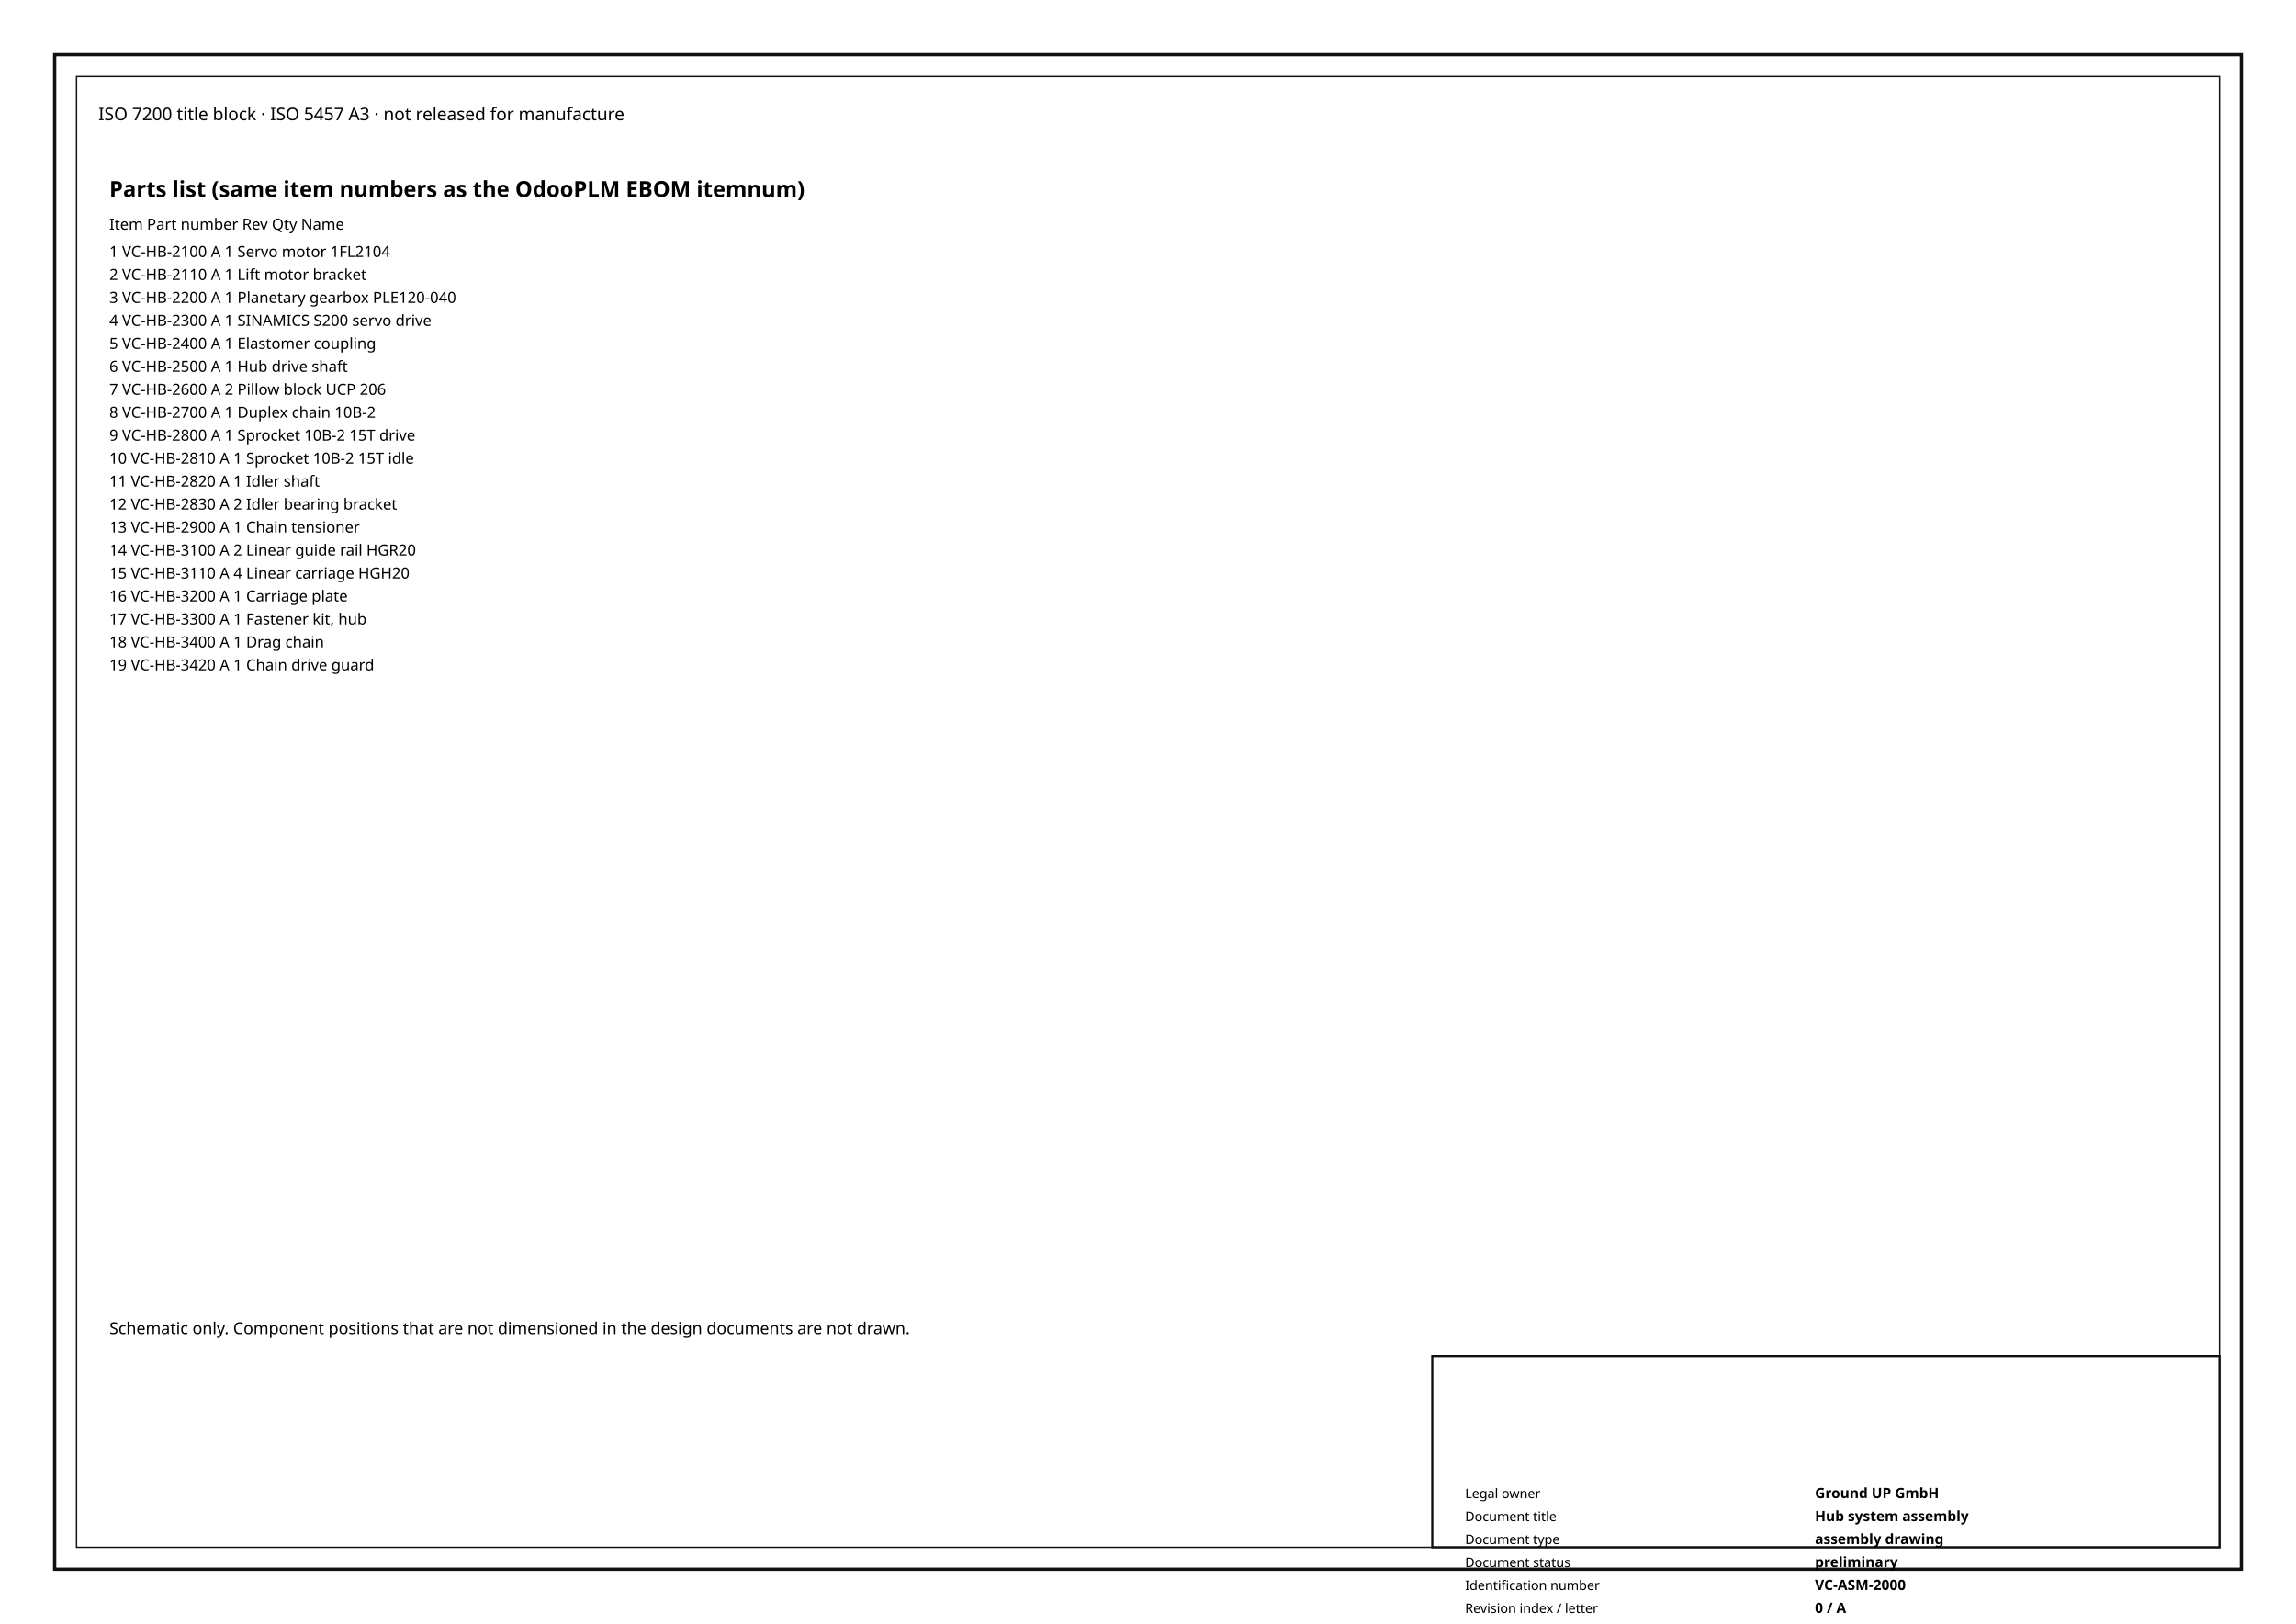
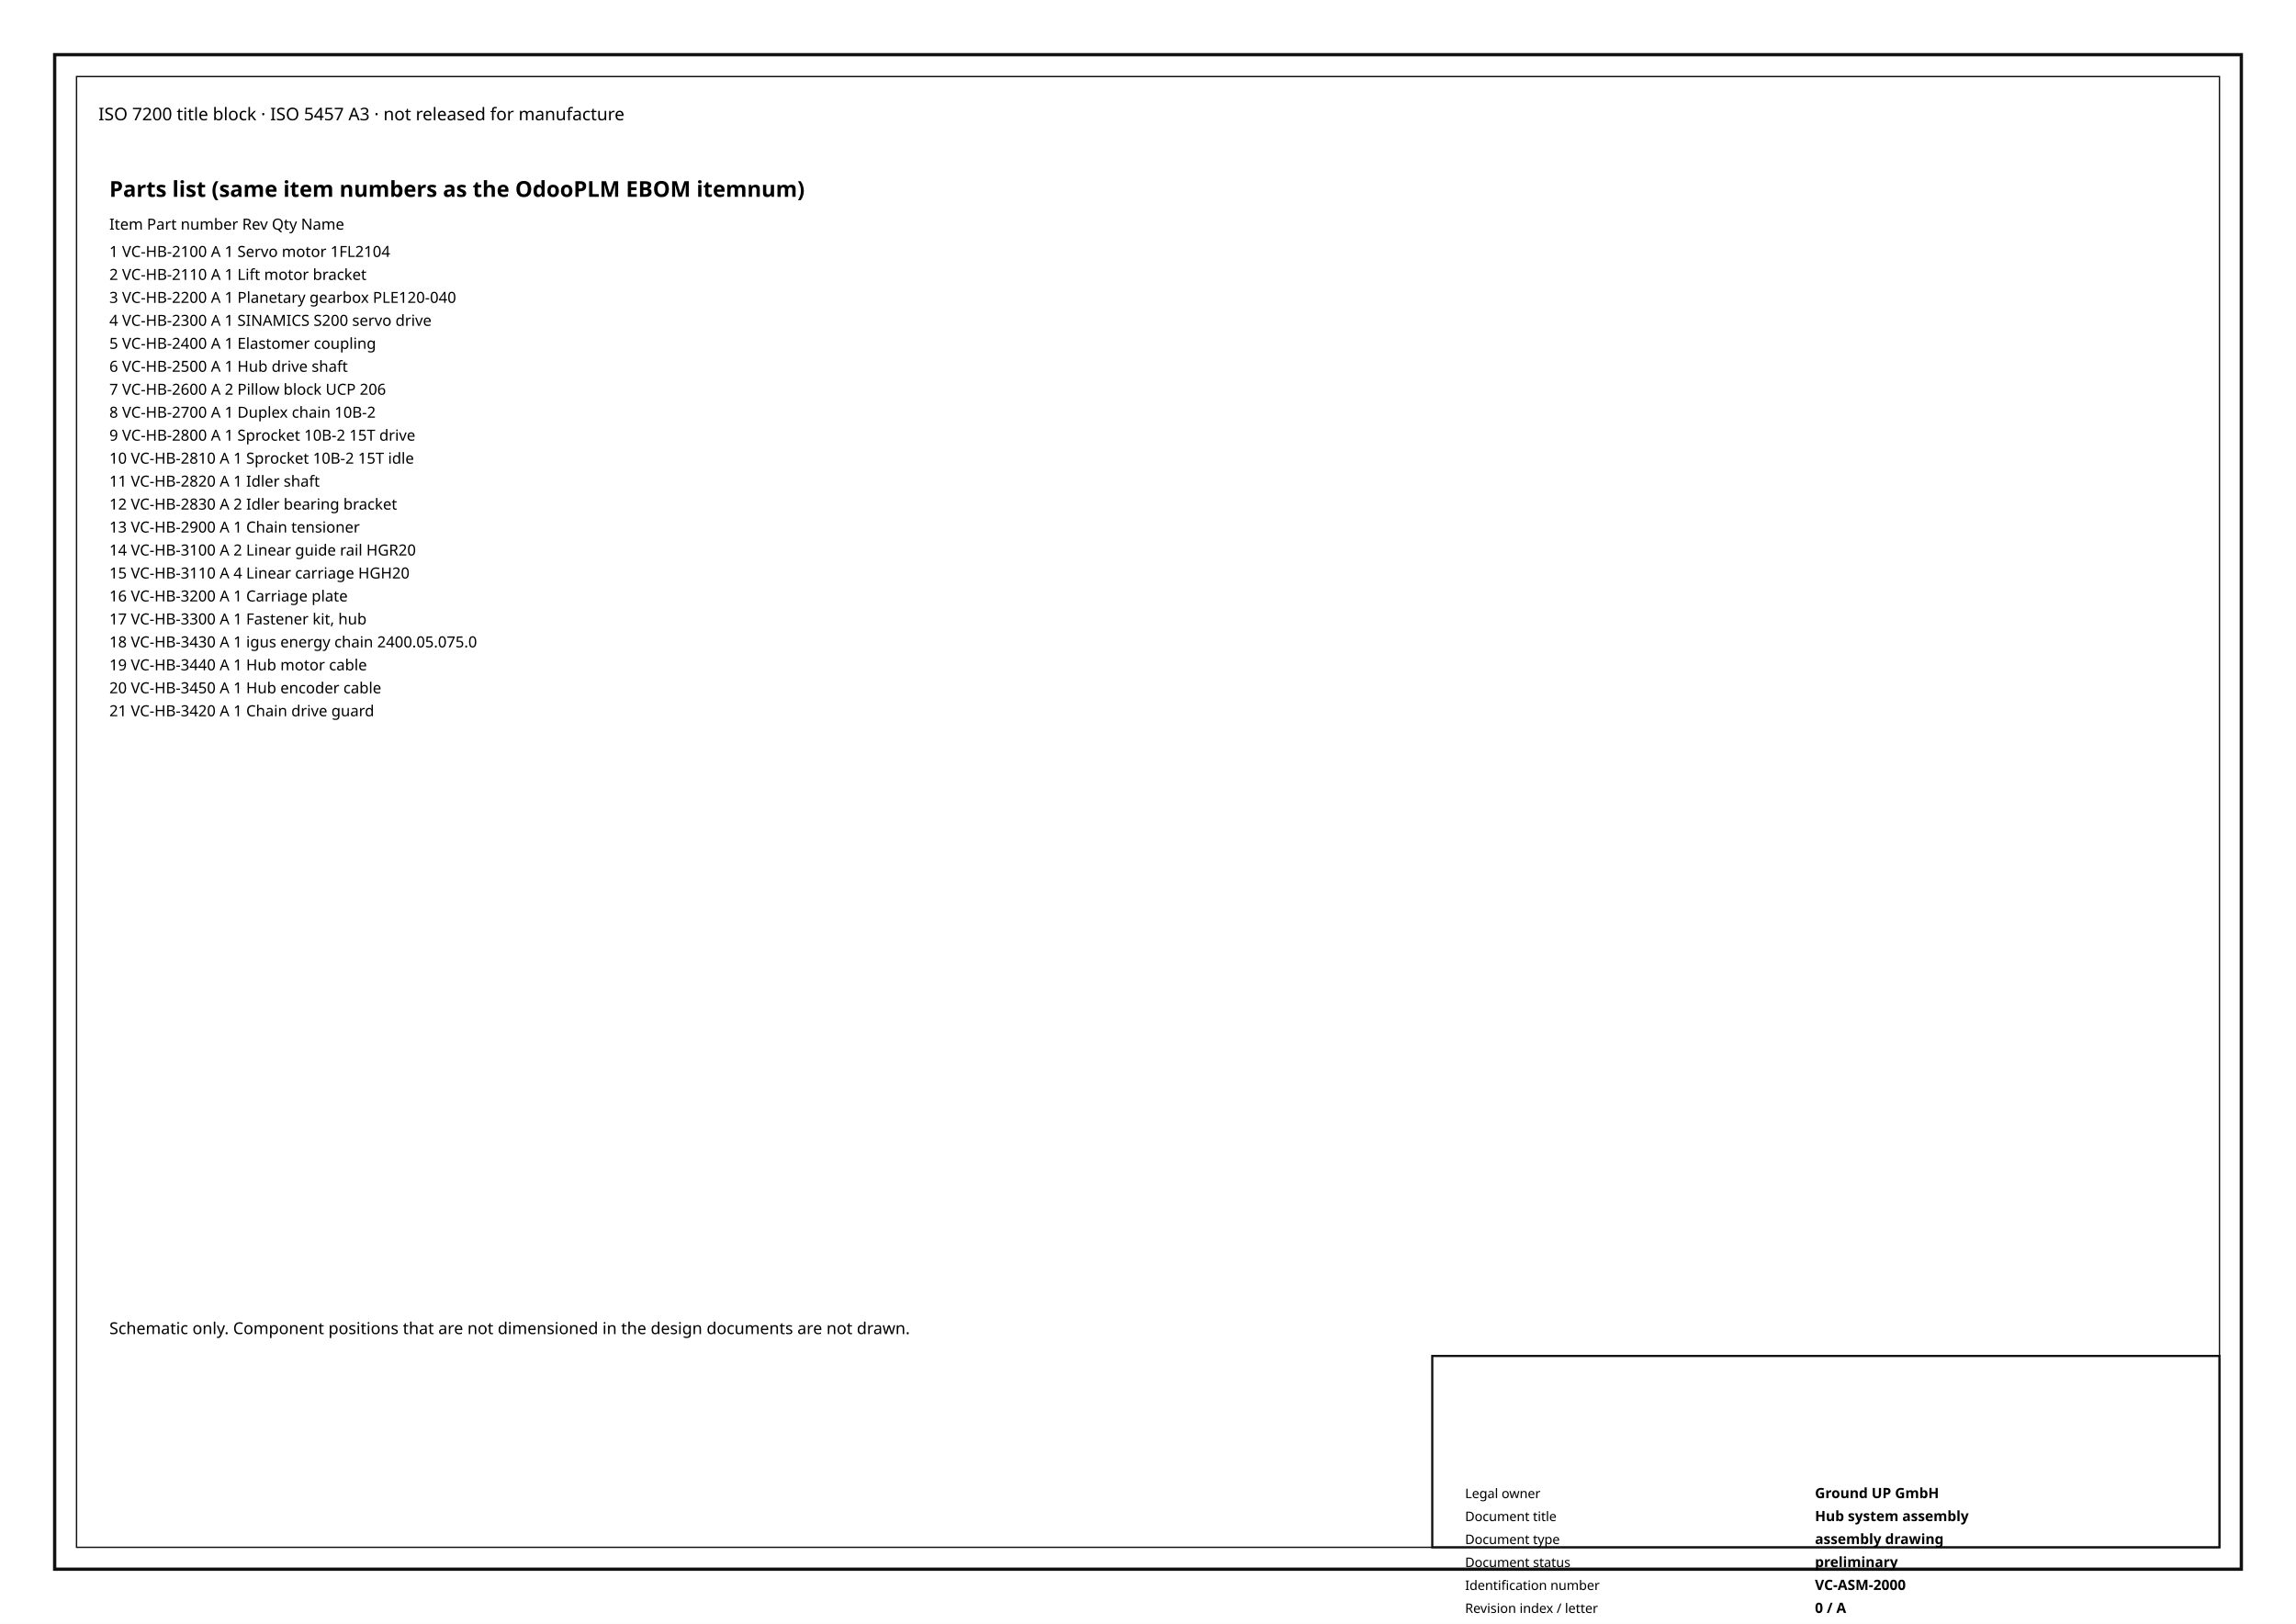
<svg xmlns="http://www.w3.org/2000/svg" width="420mm" height="297mm" viewBox="0 0 420.0 297.0">
  <rect width="100%" height="100%" fill="#fff" />
  <rect x="10" y="10" width="400" height="277" fill="none" stroke="#111" stroke-width="0.6" />
  <rect x="14" y="14" width="392" height="269" fill="none" stroke="#111" stroke-width="0.25" />
  <rect x="262" y="248" width="144" height="35" fill="none" stroke="#111" stroke-width="0.4" />
  <text x="18" y="22" font-size="3.2" font-family="sans-serif">ISO 7200 title block · ISO 5457 A3 · not released for manufacture</text>
  <text x="20" y="36" font-size="4" font-family="sans-serif" font-weight="700">Parts list (same item numbers as the OdooPLM EBOM itemnum)</text>
  <text x="20" y="42" font-size="2.8" font-family="sans-serif">Item  Part number   Rev  Qty  Name</text>
  <text x="20" y="47" font-size="2.8" font-family="sans-serif">1      VC-HB-2100     A    1    Servo motor 1FL2104</text>
  <text x="20" y="51.2" font-size="2.8" font-family="sans-serif">2      VC-HB-2110     A    1    Lift motor bracket</text>
  <text x="20" y="55.4" font-size="2.8" font-family="sans-serif">3      VC-HB-2200     A    1    Planetary gearbox PLE120-040</text>
  <text x="20" y="59.6" font-size="2.8" font-family="sans-serif">4      VC-HB-2300     A    1    SINAMICS S200 servo drive</text>
  <text x="20" y="63.8" font-size="2.8" font-family="sans-serif">5      VC-HB-2400     A    1    Elastomer coupling</text>
  <text x="20" y="68" font-size="2.8" font-family="sans-serif">6      VC-HB-2500     A    1    Hub drive shaft</text>
  <text x="20" y="72.2" font-size="2.8" font-family="sans-serif">7      VC-HB-2600     A    2    Pillow block UCP 206</text>
  <text x="20" y="76.4" font-size="2.8" font-family="sans-serif">8      VC-HB-2700     A    1    Duplex chain 10B-2</text>
  <text x="20" y="80.6" font-size="2.8" font-family="sans-serif">9      VC-HB-2800     A    1    Sprocket 10B-2 15T drive</text>
  <text x="20" y="84.8" font-size="2.8" font-family="sans-serif">10     VC-HB-2810     A    1    Sprocket 10B-2 15T idle</text>
  <text x="20" y="89" font-size="2.8" font-family="sans-serif">11     VC-HB-2820     A    1    Idler shaft</text>
  <text x="20" y="93.2" font-size="2.8" font-family="sans-serif">12     VC-HB-2830     A    2    Idler bearing bracket</text>
  <text x="20" y="97.4" font-size="2.8" font-family="sans-serif">13     VC-HB-2900     A    1    Chain tensioner</text>
  <text x="20" y="101.6" font-size="2.8" font-family="sans-serif">14     VC-HB-3100     A    2    Linear guide rail HGR20</text>
  <text x="20" y="105.8" font-size="2.8" font-family="sans-serif">15     VC-HB-3110     A    4    Linear carriage HGH20</text>
  <text x="20" y="110" font-size="2.8" font-family="sans-serif">16     VC-HB-3200     A    1    Carriage plate</text>
  <text x="20" y="114.2" font-size="2.8" font-family="sans-serif">17     VC-HB-3300     A    1    Fastener kit, hub</text>
-   <text x="20" y="118.4" font-size="2.8" font-family="sans-serif">18     VC-HB-3400     A    1    Drag chain</text>
-   <text x="20" y="122.6" font-size="2.8" font-family="sans-serif">19     VC-HB-3420     A    1    Chain drive guard</text>
+   <text x="20" y="118.4" font-size="2.8" font-family="sans-serif">18     VC-HB-3430     A    1    igus energy chain 2400.05.075.0</text>
+   <text x="20" y="122.6" font-size="2.8" font-family="sans-serif">19     VC-HB-3440     A    1    Hub motor cable</text>
+   <text x="20" y="126.8" font-size="2.8" font-family="sans-serif">20     VC-HB-3450     A    1    Hub encoder cable</text>
+   <text x="20" y="131" font-size="2.8" font-family="sans-serif">21     VC-HB-3420     A    1    Chain drive guard</text>
  <text x="20" y="244" font-size="3" font-family="sans-serif">Schematic only. Component positions that are not dimensioned in the design documents are not drawn.</text>
  <text x="268" y="274" font-size="2.4" font-family="sans-serif">Legal owner</text>
  <text x="332" y="274" font-size="2.6" font-family="sans-serif" font-weight="700">Ground UP GmbH</text>
  <text x="268" y="278.2" font-size="2.4" font-family="sans-serif">Document title</text>
  <text x="332" y="278.2" font-size="2.6" font-family="sans-serif" font-weight="700">Hub system assembly</text>
  <text x="268" y="282.4" font-size="2.4" font-family="sans-serif">Document type</text>
  <text x="332" y="282.4" font-size="2.6" font-family="sans-serif" font-weight="700">assembly drawing</text>
  <text x="268" y="286.6" font-size="2.4" font-family="sans-serif">Document status</text>
  <text x="332" y="286.6" font-size="2.6" font-family="sans-serif" font-weight="700">preliminary</text>
  <text x="268" y="290.8" font-size="2.4" font-family="sans-serif">Identification number</text>
  <text x="332" y="290.8" font-size="2.6" font-family="sans-serif" font-weight="700">VC-ASM-2000</text>
  <text x="268" y="295" font-size="2.4" font-family="sans-serif">Revision index / letter</text>
  <text x="332" y="295" font-size="2.6" font-family="sans-serif" font-weight="700">0 / A</text>
  <text x="268" y="299.2" font-size="2.4" font-family="sans-serif">Creator</text>
  <text x="332" y="299.2" font-size="2.6" font-family="sans-serif" font-weight="700">vibrocore cad export</text>
  <text x="268" y="303.4" font-size="2.4" font-family="sans-serif">Created</text>
  <text x="332" y="303.4" font-size="2.6" font-family="sans-serif" font-weight="700">2026-11-19</text>
  <text x="268" y="307.6" font-size="2.4" font-family="sans-serif">Units</text>
  <text x="332" y="307.6" font-size="2.6" font-family="sans-serif" font-weight="700">mm</text>
  <text x="268" y="311.8" font-size="2.4" font-family="sans-serif">Projection</text>
  <text x="332" y="311.8" font-size="2.6" font-family="sans-serif" font-weight="700">first angle (ISO 128)</text>
  <text x="268" y="316" font-size="2.4" font-family="sans-serif">Sheet</text>
  <text x="332" y="316" font-size="2.6" font-family="sans-serif" font-weight="700">1 / 1</text>
</svg>
